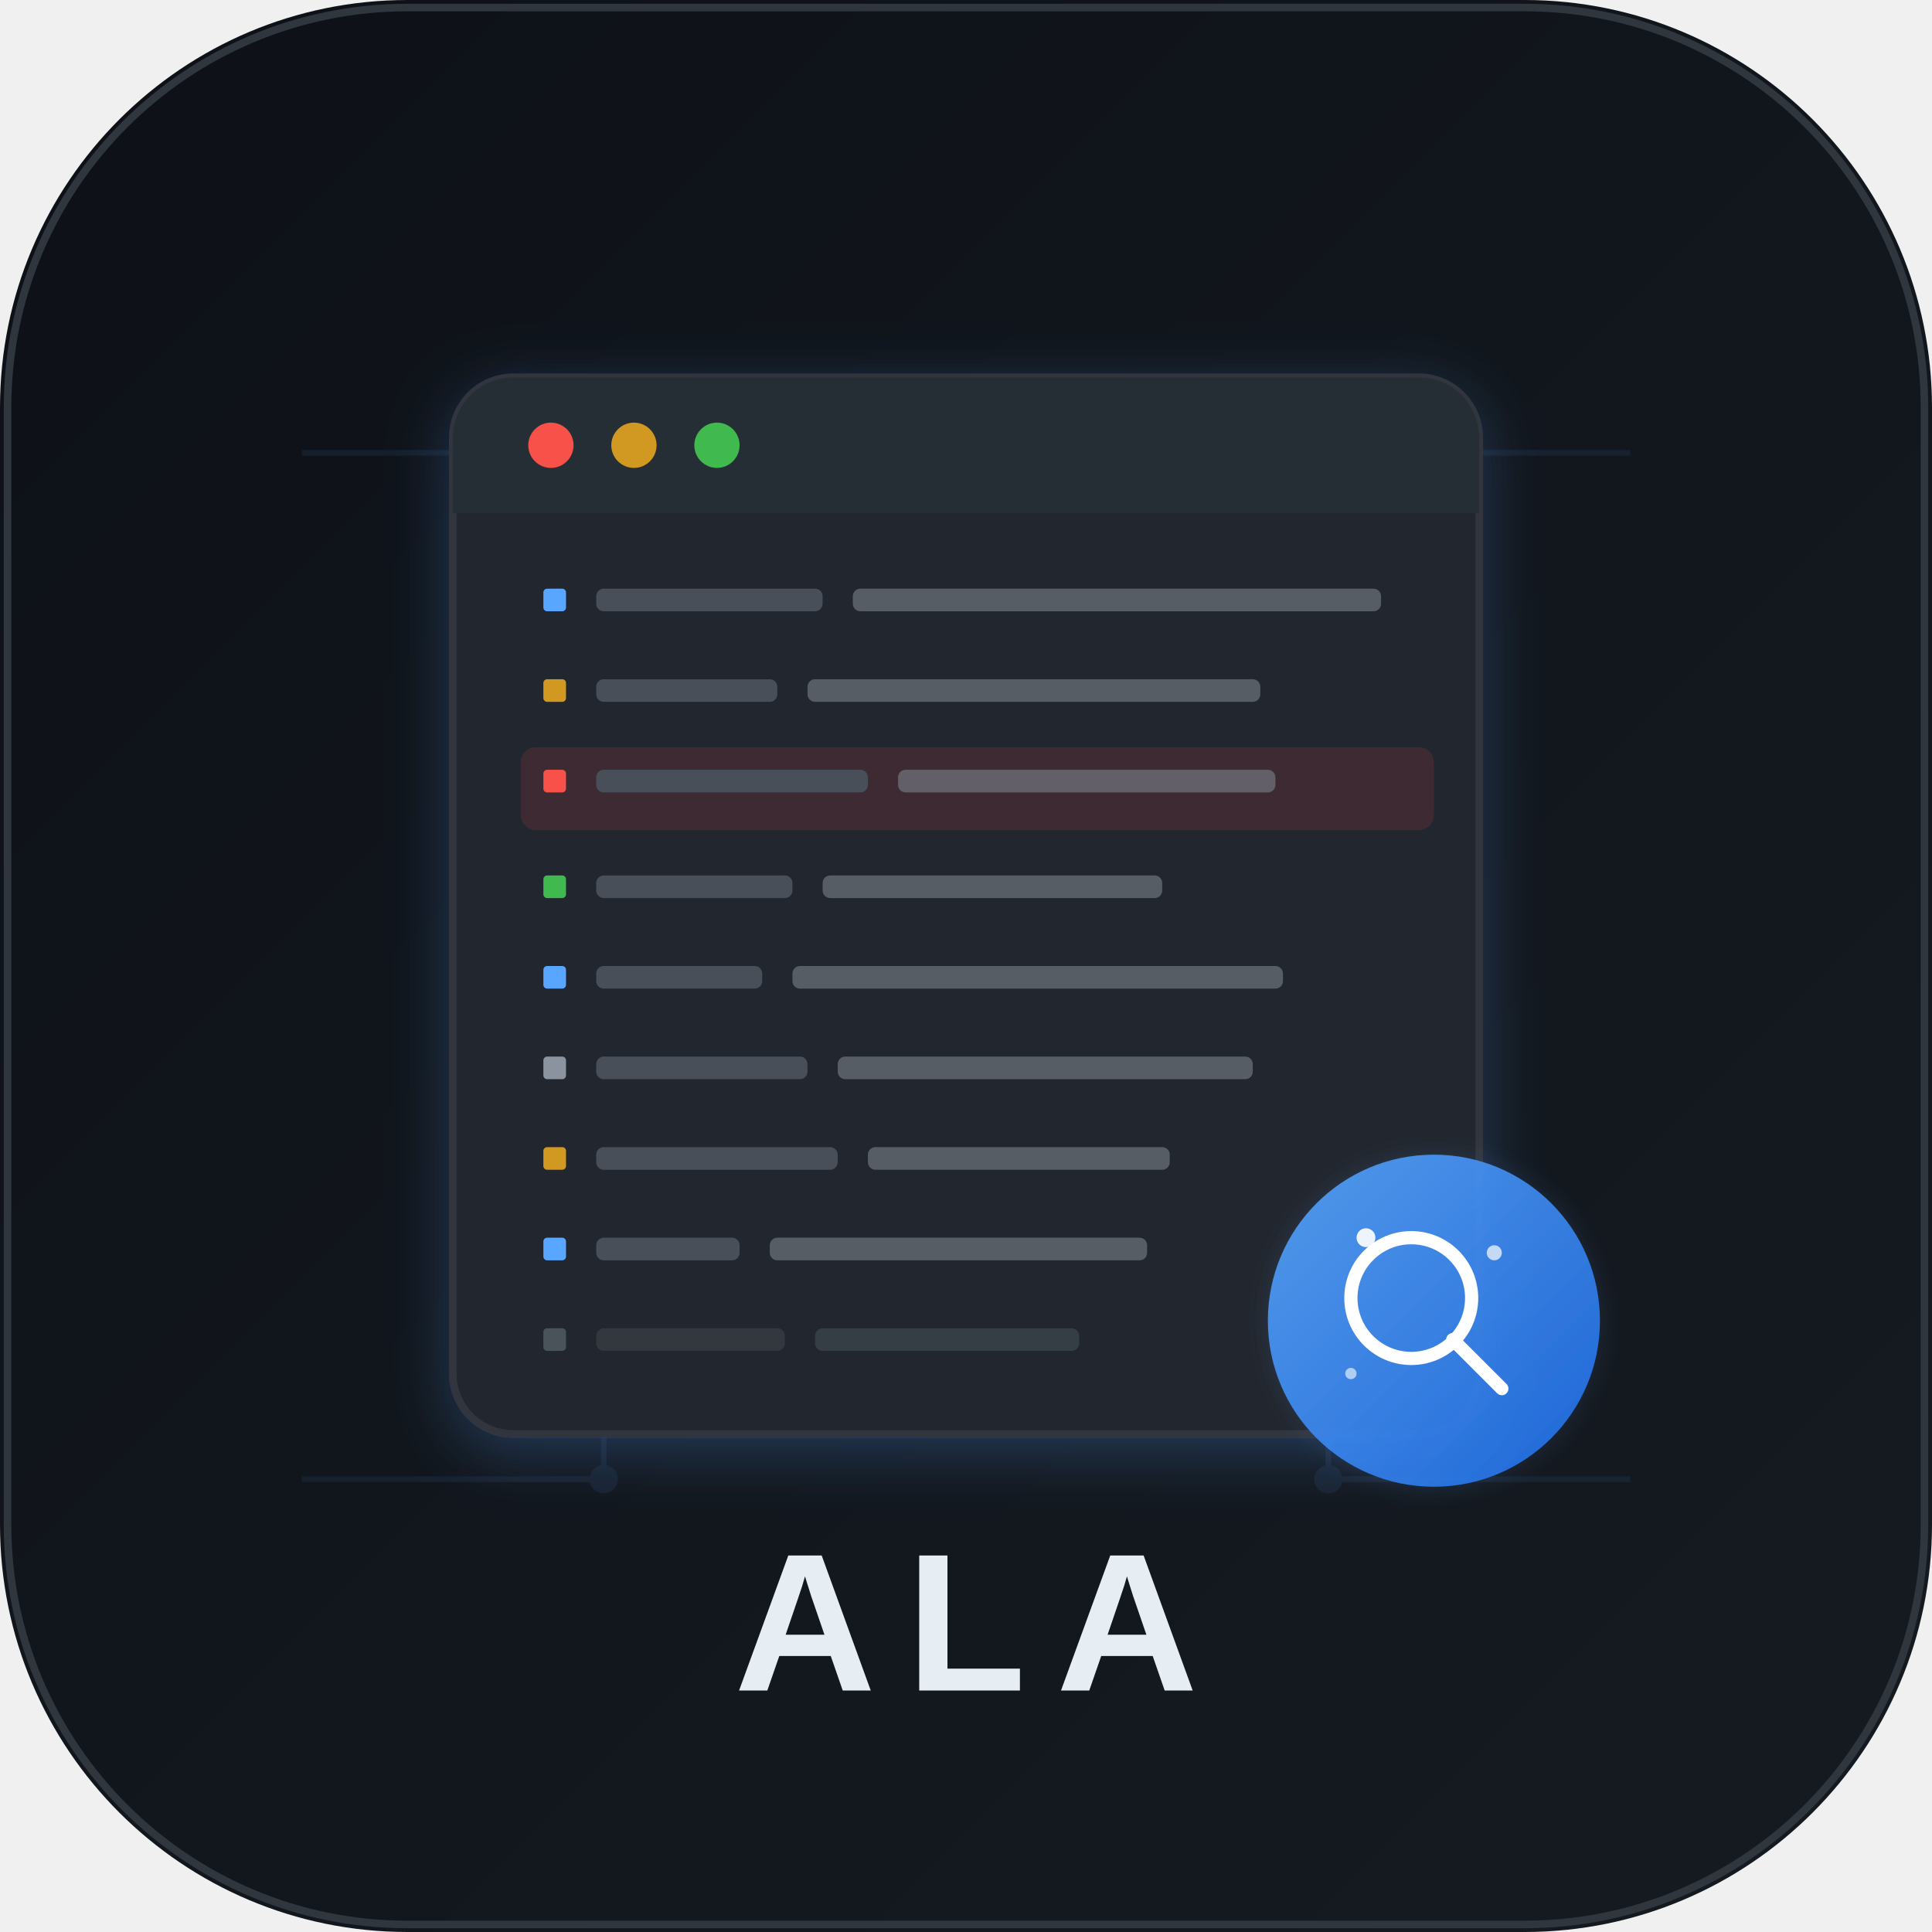
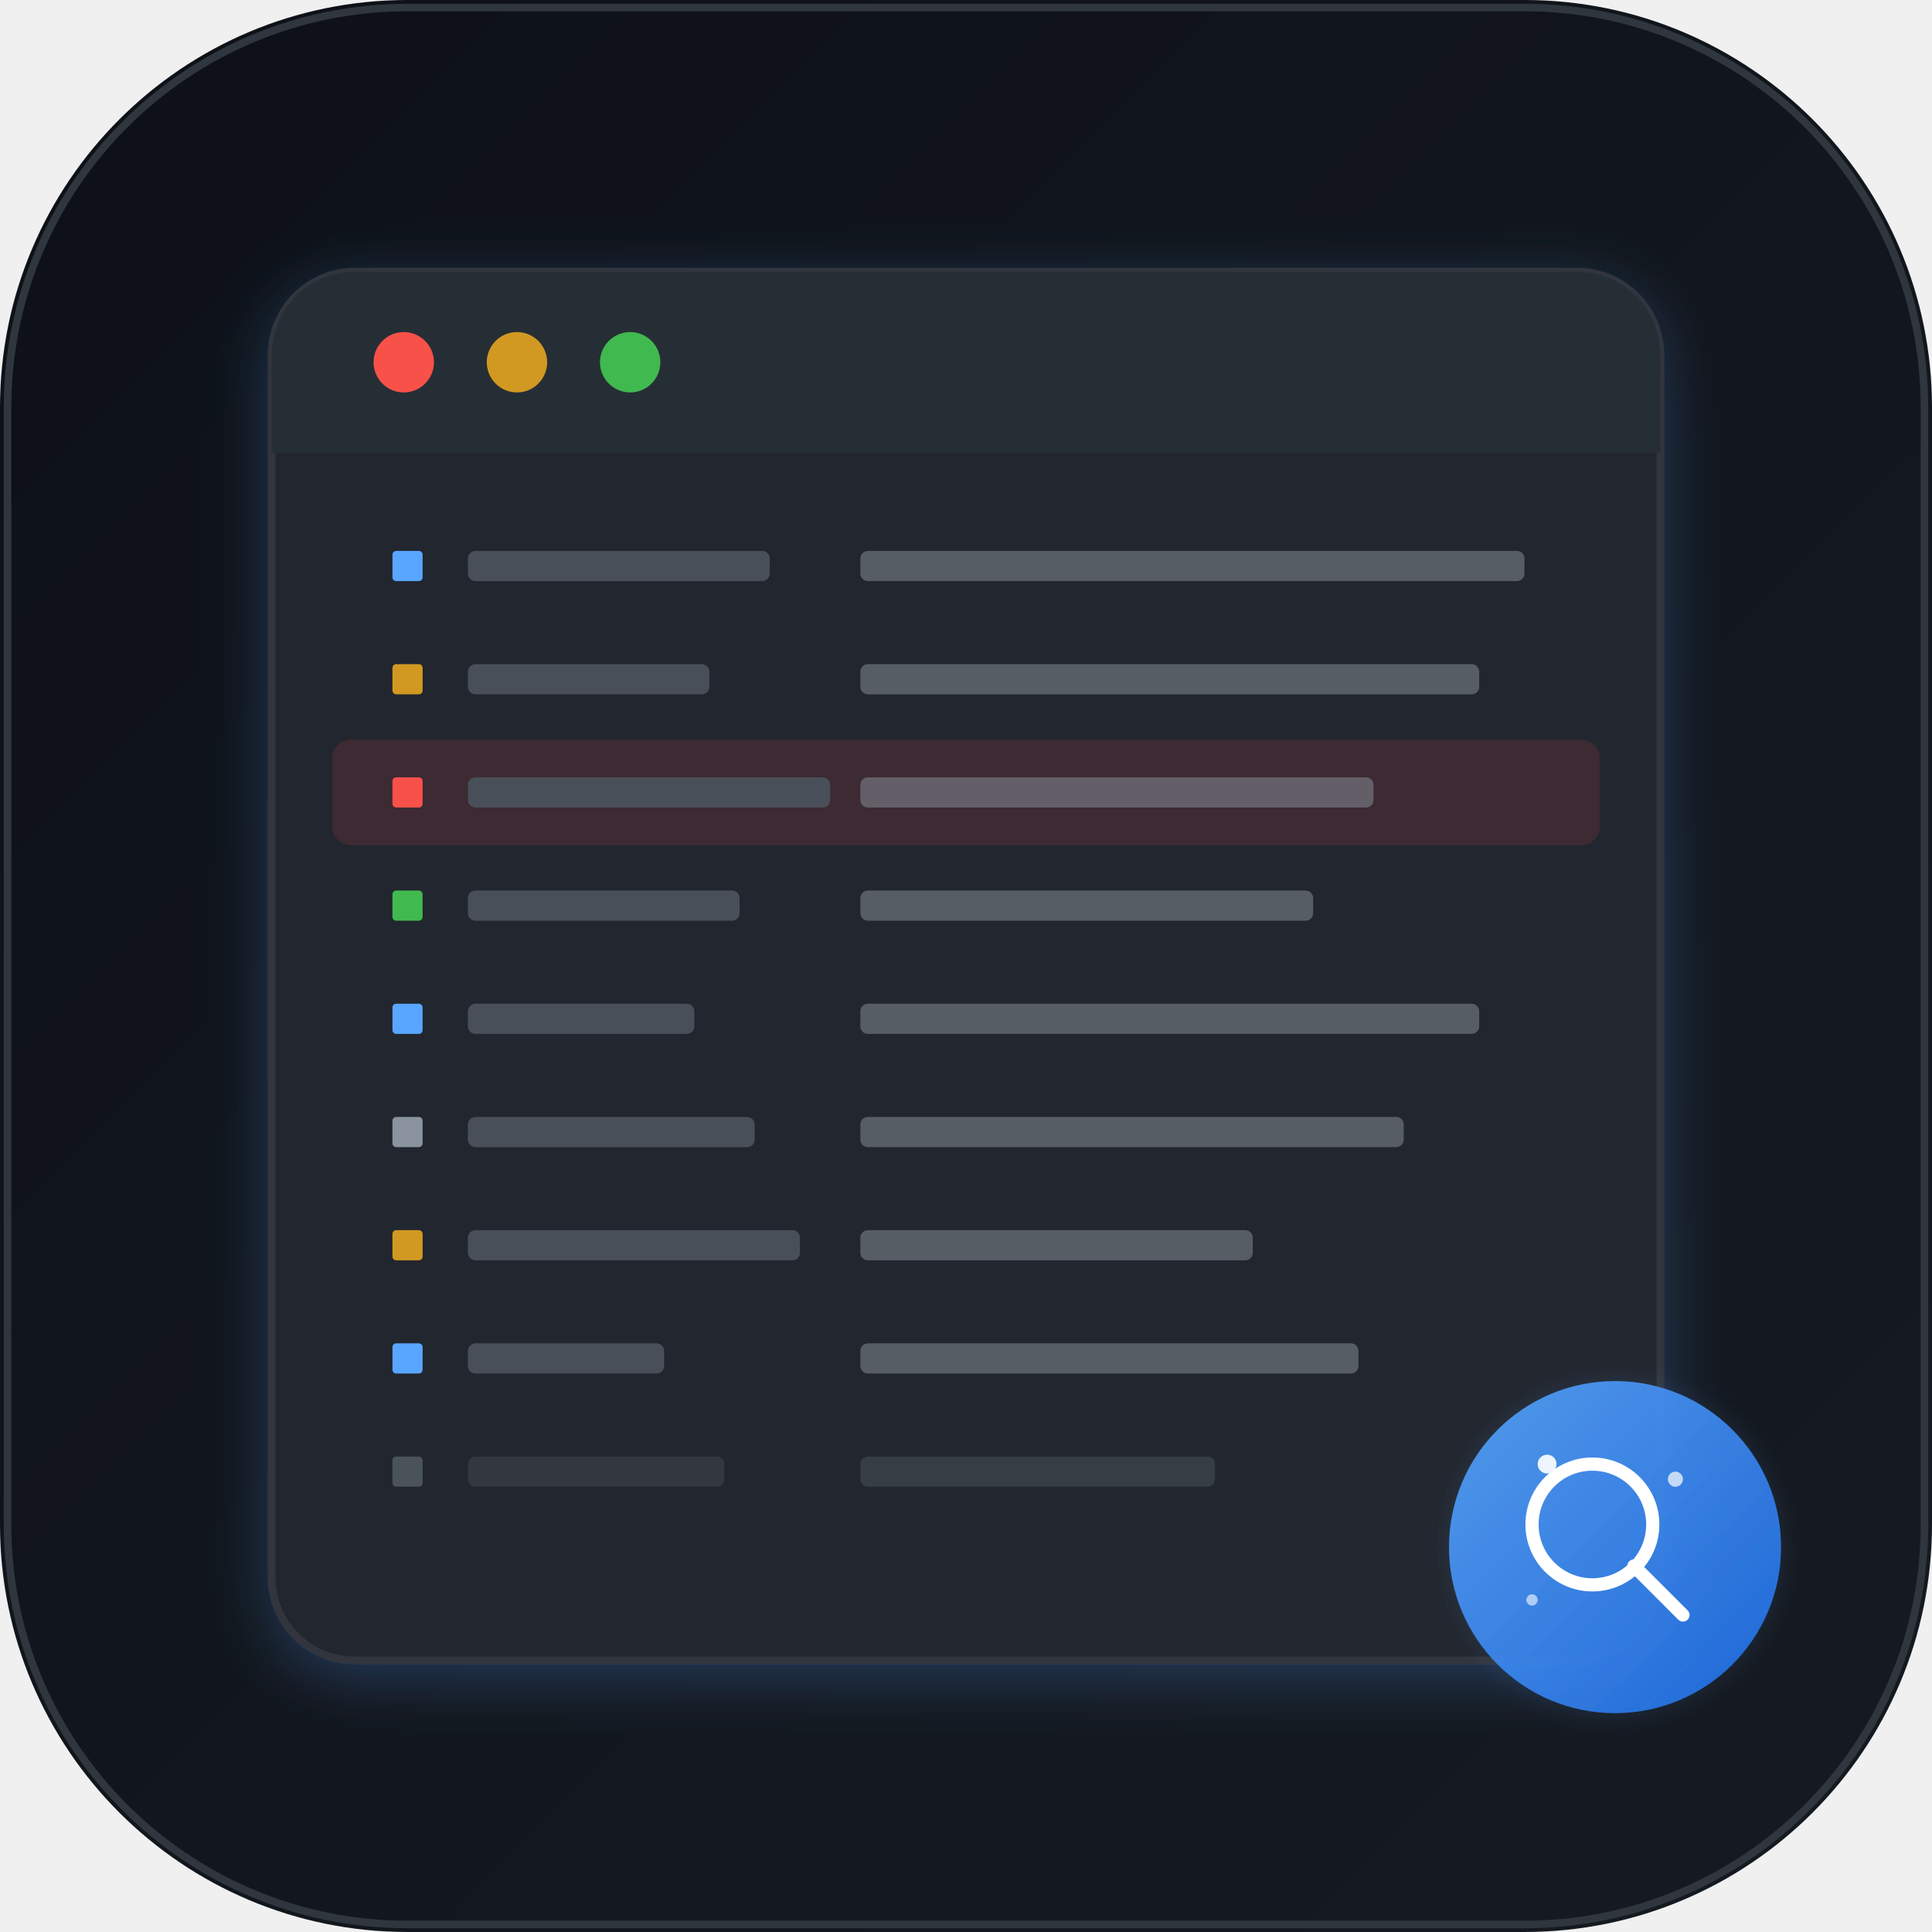
<svg xmlns="http://www.w3.org/2000/svg" viewBox="0 0 512 512" width="512" height="512">
  <defs>
    <linearGradient id="bg" x1="0%" y1="0%" x2="100%" y2="100%">
      <stop offset="0%" stop-color="#0d1117" />
      <stop offset="100%" stop-color="#161b22" />
    </linearGradient>
    <linearGradient id="accent" x1="0%" y1="0%" x2="100%" y2="100%">
      <stop offset="0%" stop-color="#58a6ff" />
      <stop offset="100%" stop-color="#1f6feb" />
    </linearGradient>
    <linearGradient id="green" x1="0%" y1="0%" x2="0%" y2="100%">
      <stop offset="0%" stop-color="#3fb950" />
      <stop offset="100%" stop-color="#238636" />
    </linearGradient>
    <linearGradient id="glow" x1="50%" y1="0%" x2="50%" y2="100%">
      <stop offset="0%" stop-color="#58a6ff" stop-opacity="0.3" />
      <stop offset="100%" stop-color="#58a6ff" stop-opacity="0" />
    </linearGradient>
    <filter id="shadow" x="-10%" y="-10%" width="120%" height="130%">
      <feDropShadow dx="0" dy="4" stdDeviation="8" flood-color="#58a6ff" flood-opacity="0.25" />
    </filter>
    <filter id="innerGlow">
      <feGaussianBlur in="SourceAlpha" stdDeviation="3" result="blur" />
      <feFlood flood-color="#58a6ff" flood-opacity="0.15" />
      <feComposite in2="blur" operator="in" />
      <feMerge>
        <feMergeNode />
        <feMergeNode in="SourceGraphic" />
      </feMerge>
    </filter>
  </defs>
  <rect width="512" height="512" rx="108" fill="url(#bg)" />
  <rect x="2" y="2" width="508" height="508" rx="106" fill="none" stroke="#30363d" stroke-width="2" />
  <g opacity="0.08" stroke="#58a6ff" stroke-width="1.5" fill="none">
-     <path d="M80 120 H160 V200" />
-     <path d="M432 120 H352 V200" />
-     <path d="M80 392 H160 V312" />
-     <path d="M432 392 H352 V312" />
-     <circle cx="160" cy="120" r="3" fill="#58a6ff" />
-     <circle cx="352" cy="120" r="3" fill="#58a6ff" />
-     <circle cx="160" cy="392" r="3" fill="#58a6ff" />
-     <circle cx="352" cy="392" r="3" fill="#58a6ff" />
+     <path d="M80 100 H126 V156" />
+     <path d="M432 100 H386 V156" />
+     <path d="M80 412 H126 V356" />
+     <path d="M432 412 H386 V356" />
+     <circle cx="126" cy="100" r="3" fill="#58a6ff" />
+     <circle cx="386" cy="100" r="3" fill="#58a6ff" />
+     <circle cx="126" cy="412" r="3" fill="#58a6ff" />
+     <circle cx="386" cy="412" r="3" fill="#58a6ff" />
  </g>
  <g filter="url(#shadow)">
-     <rect x="120" y="100" width="272" height="280" rx="16" fill="#21262d" stroke="#30363d" stroke-width="2" />
-     <rect x="120" y="100" width="272" height="36" rx="16" fill="#282e36" />
-     <rect x="120" y="120" width="272" height="16" fill="#282e36" />
-     <circle cx="146" cy="118" r="6" fill="#f85149" />
-     <circle cx="168" cy="118" r="6" fill="#d29922" />
-     <circle cx="190" cy="118" r="6" fill="#3fb950" />
-     <rect x="144" y="156" width="6" height="6" rx="1" fill="#58a6ff" />
-     <rect x="158" y="156" width="60" height="6" rx="2" fill="#484f58" />
-     <rect x="226" y="156" width="140" height="6" rx="2" fill="#8b949e" opacity="0.5" />
-     <rect x="144" y="180" width="6" height="6" rx="1" fill="#d29922" />
-     <rect x="158" y="180" width="48" height="6" rx="2" fill="#484f58" />
-     <rect x="214" y="180" width="120" height="6" rx="2" fill="#8b949e" opacity="0.5" />
-     <rect x="138" y="198" width="242" height="22" rx="4" fill="#f8514920" />
-     <rect x="144" y="204" width="6" height="6" rx="1" fill="#f85149" />
-     <rect x="158" y="204" width="72" height="6" rx="2" fill="#484f58" />
-     <rect x="238" y="204" width="100" height="6" rx="2" fill="#8b949e" opacity="0.5" />
-     <rect x="144" y="232" width="6" height="6" rx="1" fill="#3fb950" />
-     <rect x="158" y="232" width="52" height="6" rx="2" fill="#484f58" />
-     <rect x="218" y="232" width="90" height="6" rx="2" fill="#8b949e" opacity="0.5" />
-     <rect x="144" y="256" width="6" height="6" rx="1" fill="#58a6ff" />
-     <rect x="158" y="256" width="44" height="6" rx="2" fill="#484f58" />
-     <rect x="210" y="256" width="130" height="6" rx="2" fill="#8b949e" opacity="0.5" />
-     <rect x="144" y="280" width="6" height="6" rx="1" fill="#8b949e" />
-     <rect x="158" y="280" width="56" height="6" rx="2" fill="#484f58" />
-     <rect x="222" y="280" width="110" height="6" rx="2" fill="#8b949e" opacity="0.5" />
-     <rect x="144" y="304" width="6" height="6" rx="1" fill="#d29922" />
-     <rect x="158" y="304" width="64" height="6" rx="2" fill="#484f58" />
-     <rect x="230" y="304" width="80" height="6" rx="2" fill="#8b949e" opacity="0.5" />
-     <rect x="144" y="328" width="6" height="6" rx="1" fill="#58a6ff" />
-     <rect x="158" y="328" width="38" height="6" rx="2" fill="#484f58" />
-     <rect x="204" y="328" width="100" height="6" rx="2" fill="#8b949e" opacity="0.5" />
-     <rect x="144" y="352" width="6" height="6" rx="1" fill="#8b949e" opacity="0.4" />
-     <rect x="158" y="352" width="50" height="6" rx="2" fill="#484f58" opacity="0.4" />
-     <rect x="216" y="352" width="70" height="6" rx="2" fill="#8b949e" opacity="0.2" />
+     <rect x="72" y="72" width="368" height="368" rx="22" fill="#21262d" stroke="#30363d" stroke-width="2" />
+     <rect x="72" y="72" width="368" height="48" rx="22" fill="#282e36" />
+     <rect x="72" y="96" width="368" height="24" fill="#282e36" />
+     <circle cx="107" cy="96" r="8" fill="#f85149" />
+     <circle cx="137" cy="96" r="8" fill="#d29922" />
+     <circle cx="167" cy="96" r="8" fill="#3fb950" />
+     <rect x="104" y="146" width="8" height="8" rx="1" fill="#58a6ff" />
+     <rect x="124" y="146" width="80" height="8" rx="2" fill="#484f58" />
+     <rect x="228" y="146" width="176" height="8" rx="2" fill="#8b949e" opacity="0.5" />
+     <rect x="104" y="176" width="8" height="8" rx="1" fill="#d29922" />
+     <rect x="124" y="176" width="64" height="8" rx="2" fill="#484f58" />
+     <rect x="228" y="176" width="164" height="8" rx="2" fill="#8b949e" opacity="0.5" />
+     <rect x="88" y="196" width="336" height="28" rx="5" fill="#f8514920" />
+     <rect x="104" y="206" width="8" height="8" rx="1" fill="#f85149" />
+     <rect x="124" y="206" width="96" height="8" rx="2" fill="#484f58" />
+     <rect x="228" y="206" width="136" height="8" rx="2" fill="#8b949e" opacity="0.5" />
+     <rect x="104" y="236" width="8" height="8" rx="1" fill="#3fb950" />
+     <rect x="124" y="236" width="72" height="8" rx="2" fill="#484f58" />
+     <rect x="228" y="236" width="120" height="8" rx="2" fill="#8b949e" opacity="0.5" />
+     <rect x="104" y="266" width="8" height="8" rx="1" fill="#58a6ff" />
+     <rect x="124" y="266" width="60" height="8" rx="2" fill="#484f58" />
+     <rect x="228" y="266" width="164" height="8" rx="2" fill="#8b949e" opacity="0.5" />
+     <rect x="104" y="296" width="8" height="8" rx="1" fill="#8b949e" />
+     <rect x="124" y="296" width="76" height="8" rx="2" fill="#484f58" />
+     <rect x="228" y="296" width="144" height="8" rx="2" fill="#8b949e" opacity="0.5" />
+     <rect x="104" y="326" width="8" height="8" rx="1" fill="#d29922" />
+     <rect x="124" y="326" width="88" height="8" rx="2" fill="#484f58" />
+     <rect x="228" y="326" width="104" height="8" rx="2" fill="#8b949e" opacity="0.5" />
+     <rect x="104" y="356" width="8" height="8" rx="1" fill="#58a6ff" />
+     <rect x="124" y="356" width="52" height="8" rx="2" fill="#484f58" />
+     <rect x="228" y="356" width="132" height="8" rx="2" fill="#8b949e" opacity="0.5" />
+     <rect x="104" y="386" width="8" height="8" rx="1" fill="#8b949e" opacity="0.4" />
+     <rect x="124" y="386" width="68" height="8" rx="2" fill="#484f58" opacity="0.4" />
+     <rect x="228" y="386" width="94" height="8" rx="2" fill="#8b949e" opacity="0.2" />
  </g>
-   <g transform="translate(340, 310)">
+   <g transform="translate(388, 370)">
    <circle cx="40" cy="40" r="44" fill="url(#accent)" opacity="0.9" filter="url(#innerGlow)" />
    <circle cx="34" cy="34" r="16" fill="none" stroke="#fff" stroke-width="3.5" />
    <line x1="45" y1="45" x2="58" y2="58" stroke="#fff" stroke-width="3.5" stroke-linecap="round" />
    <circle cx="22" cy="18" r="2.5" fill="#fff" opacity="0.9" />
    <circle cx="56" cy="22" r="2" fill="#fff" opacity="0.7" />
    <circle cx="18" cy="54" r="1.5" fill="#fff" opacity="0.6" />
  </g>
-   <text x="256" y="448" font-family="'SF Pro Display', -apple-system, 'Segoe UI', Arial, sans-serif" font-size="52" font-weight="800" fill="#e6edf3" text-anchor="middle" letter-spacing="8">ALA</text>
</svg>
